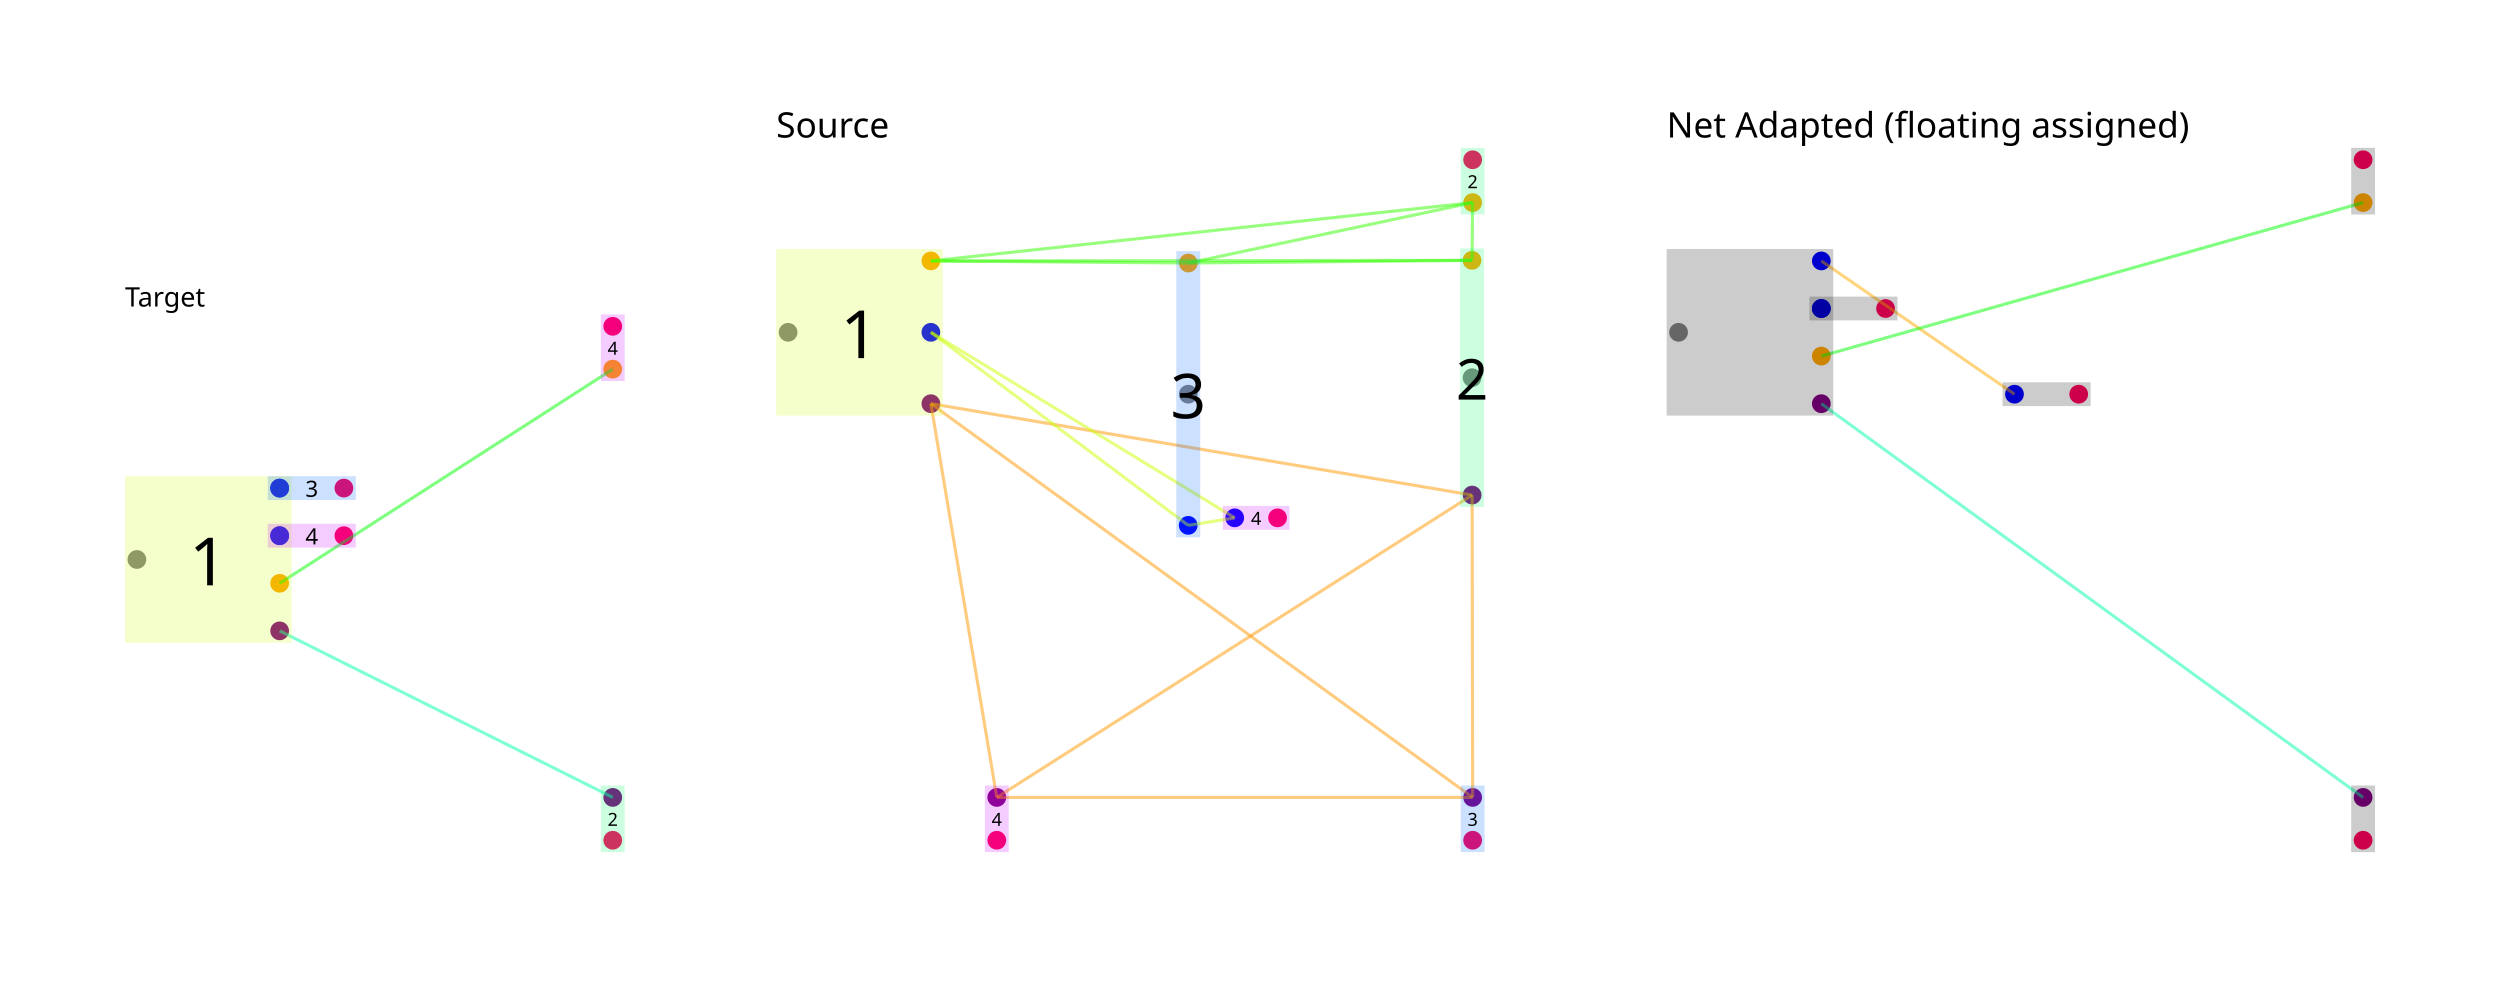
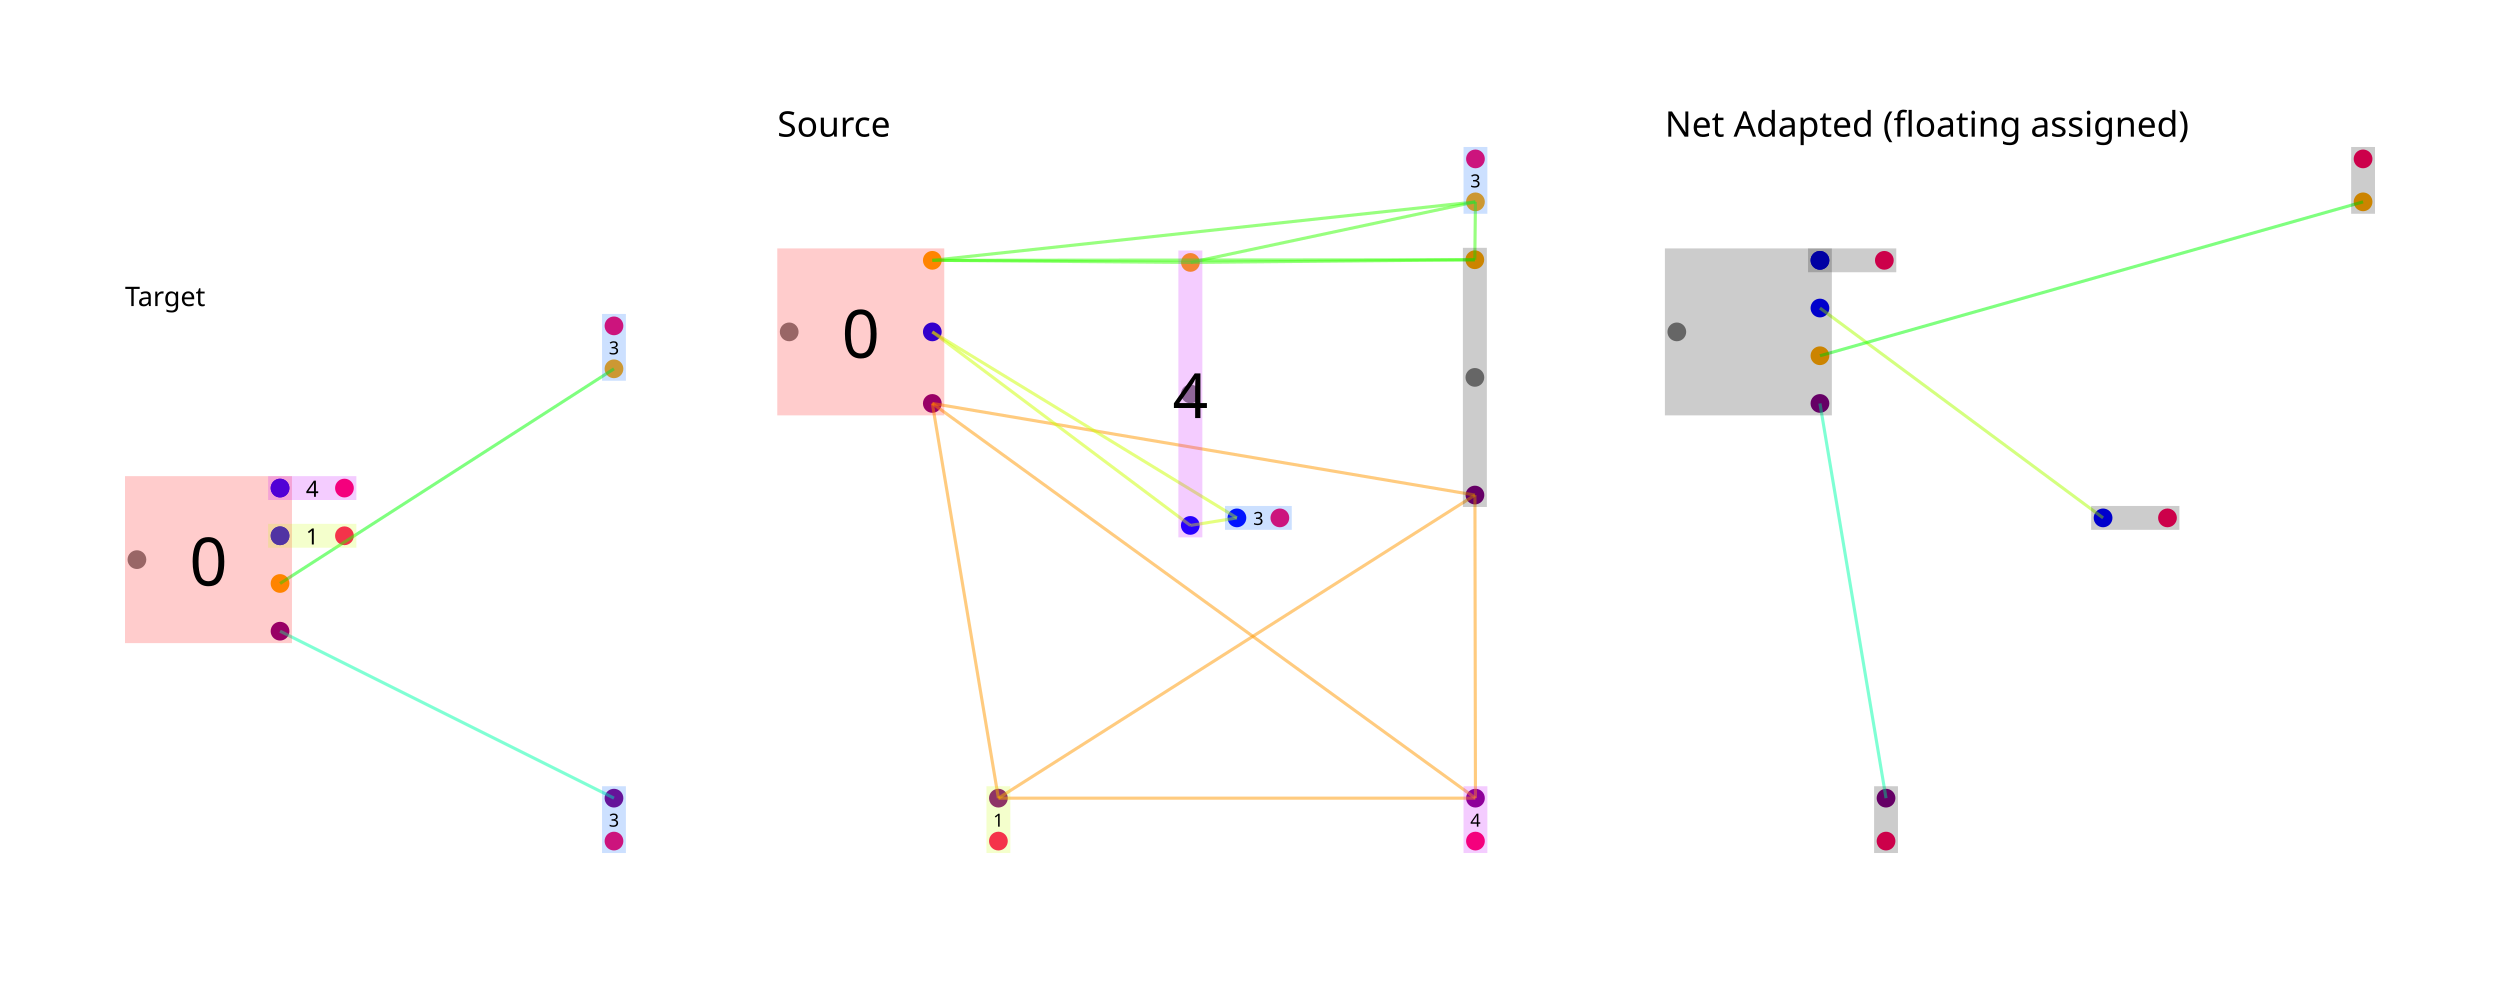
<svg xmlns="http://www.w3.org/2000/svg" width="800" height="320" viewBox="0 0 800 320">
  <rect width="100%" height="100%" fill="white" />
  <g>
-     <circle data-type="point" data-label="schematic_component_0_center component_center center_schematic_component_0" data-x="0" data-y="0" cx="43.807" cy="179.035" r="3" fill="gray" />
-   </g>
-   <g>
-     <circle data-type="point" data-label="schematic_port_0 normal unnamedsubcircuit7_connectivity_net0" data-x="0.6000000000000001" data-y="0.30000000000000004" cx="89.49" cy="156.193" r="3" fill="blue" />
-   </g>
-   <g>
-     <circle data-type="point" data-label="schematic_port_1 normal unnamedsubcircuit7_connectivity_net1" data-x="0.6000000000000001" data-y="0.09999999999999998" cx="89.49" cy="171.421" r="3" fill="blue" />
-   </g>
-   <g>
-     <circle data-type="point" data-label="schematic_port_2 vcc unnamedsubcircuit7_connectivity_net2" data-x="0.6000000000000001" data-y="-0.10000000000000003" cx="89.49" cy="186.648" r="3" fill="orange" />
-   </g>
-   <g>
-     <circle data-type="point" data-label="schematic_port_3 gnd unnamedsubcircuit7_connectivity_net3" data-x="0.6000000000000001" data-y="-0.30000000000000004" cx="89.49" cy="201.876" r="3" fill="purple" />
-   </g>
-   <g>
-     <circle data-type="point" data-label="schematic_net_label_0_pin gnd unnamedsubcircuit7_connectivity_net3" data-x="2" data-y="-1" cx="196.083" cy="255.173" r="3" fill="purple" />
-   </g>
-   <g>
-     <circle data-type="point" data-label="schematic_net_label_0_center netlabel_center schematic_net_label_0_center" data-x="2" data-y="-1.18" cx="196.083" cy="268.878" r="3" fill="hsl(338.4, 100%, 50%, 1)" />
-   </g>
-   <g>
-     <circle data-type="point" data-label="schematic_net_label_1_pin vcc unnamedsubcircuit7_connectivity_net2" data-x="2" data-y="0.8" cx="196.083" cy="118.124" r="3" fill="orange" />
-   </g>
-   <g>
-     <circle data-type="point" data-label="schematic_net_label_1_center netlabel_center schematic_net_label_1_center" data-x="2" data-y="0.98" cx="196.083" cy="104.419" r="3" fill="hsl(338.4, 100%, 50%, 1)" />
-   </g>
-   <g>
-     <circle data-type="point" data-label="schematic_net_label_2_pin normal unnamedsubcircuit7_connectivity_net0" data-x="0.6000000000000001" data-y="0.30000000000000004" cx="89.49" cy="156.193" r="3" fill="blue" />
-   </g>
-   <g>
-     <circle data-type="point" data-label="schematic_net_label_2_center netlabel_center schematic_net_label_2_center" data-x="0.8700000000000001" data-y="0.30000000000000004" cx="110.047" cy="156.193" r="3" fill="hsl(338.4, 100%, 50%, 1)" />
-   </g>
-   <g>
-     <circle data-type="point" data-label="schematic_net_label_3_pin normal unnamedsubcircuit7_connectivity_net1" data-x="0.6000000000000001" data-y="0.09999999999999998" cx="89.49" cy="171.421" r="3" fill="blue" />
-   </g>
-   <g>
-     <circle data-type="point" data-label="schematic_net_label_3_center netlabel_center schematic_net_label_3_center" data-x="0.8700000000000001" data-y="0.09999999999999998" cx="110.047" cy="171.421" r="3" fill="hsl(338.4, 100%, 50%, 1)" />
-   </g>
-   <g>
-     <circle data-type="point" data-label="schematic_component_0_center component_center center_schematic_component_0" data-x="2.736982540428231" data-y="0.9547950420240321" cx="252.196" cy="106.338" r="3" fill="gray" />
-   </g>
-   <g>
-     <circle data-type="point" data-label="schematic_port_0 gnd unnamedsubcircuit83_connectivity_net3" data-x="3.336982540428231" data-y="0.654795042024032" cx="297.879" cy="129.18" r="3" fill="purple" />
-   </g>
-   <g>
-     <circle data-type="point" data-label="schematic_port_1 normal unnamedsubcircuit83_connectivity_net1" data-x="3.336982540428231" data-y="0.9547950420240321" cx="297.879" cy="106.338" r="3" fill="blue" />
-   </g>
-   <g>
-     <circle data-type="point" data-label="schematic_port_2 vcc unnamedsubcircuit83_connectivity_net2" data-x="3.336982540428231" data-y="1.2547950420240321" cx="297.879" cy="83.497" r="3" fill="orange" />
-   </g>
-   <g>
-     <circle data-type="point" data-label="schematic_component_1_center component_center center_schematic_component_1" data-x="5.6116183458540805" data-y="0.7639923882821401" cx="471.065" cy="120.866" r="3" fill="gray" />
-   </g>
-   <g>
-     <circle data-type="point" data-label="schematic_port_3 vcc unnamedsubcircuit83_connectivity_net2" data-x="5.61134499585408" data-y="1.25725668828214" cx="471.044" cy="83.309" r="3" fill="orange" />
-   </g>
-   <g>
-     <circle data-type="point" data-label="schematic_port_4 gnd unnamedsubcircuit83_connectivity_net3" data-x="5.611891695854081" data-y="0.2707280882821401" cx="471.086" cy="158.422" r="3" fill="purple" />
-   </g>
-   <g>
-     <circle data-type="point" data-label="schematic_component_2_center component_center center_schematic_component_2" data-x="4.418793728406097" data-y="0.6946845352018942" cx="380.246" cy="126.143" r="3" fill="gray" />
-   </g>
-   <g>
-     <circle data-type="point" data-label="schematic_port_5 normal unnamedsubcircuit83_connectivity_net1" data-x="4.418520478406098" data-y="0.14339383520189397" cx="380.225" cy="168.117" r="3" fill="blue" />
-   </g>
-   <g>
-     <circle data-type="point" data-label="schematic_port_6 vcc unnamedsubcircuit83_connectivity_net2" data-x="4.4190669784060965" data-y="1.2459752352018945" cx="380.266" cy="84.168" r="3" fill="orange" />
-   </g>
-   <g>
-     <circle data-type="point" data-label="schematic_net_label_0_pin vcc unnamedsubcircuit83_connectivity_net2" data-x="5.614024435947429" data-y="1.5000000000000002" cx="471.248" cy="64.827" r="3" fill="orange" />
-   </g>
-   <g>
-     <circle data-type="point" data-label="schematic_net_label_0_center netlabel_center schematic_net_label_0_center" data-x="5.614024435947429" data-y="1.6800000000000002" cx="471.248" cy="51.122" r="3" fill="hsl(338.4, 100%, 50%, 1)" />
-   </g>
-   <g>
-     <circle data-type="point" data-label="schematic_net_label_1_pin normal unnamedsubcircuit83_connectivity_net1" data-x="4.614024435947429" data-y="0.17500000000000027" cx="395.11" cy="165.71" r="3" fill="blue" />
-   </g>
-   <g>
-     <circle data-type="point" data-label="schematic_net_label_1_center netlabel_center schematic_net_label_1_center" data-x="4.7940244359474296" data-y="0.17500000000000027" cx="408.815" cy="165.71" r="3" fill="hsl(338.4, 100%, 50%, 1)" />
-   </g>
-   <g>
-     <circle data-type="point" data-label="schematic_net_label_2_pin gnd unnamedsubcircuit83_connectivity_net3" data-x="5.614024435947429" data-y="-0.9999999999999998" cx="471.248" cy="255.173" r="3" fill="purple" />
-   </g>
-   <g>
-     <circle data-type="point" data-label="schematic_net_label_2_center netlabel_center schematic_net_label_2_center" data-x="5.614024435947429" data-y="-1.18" cx="471.248" cy="268.878" r="3" fill="hsl(338.4, 100%, 50%, 1)" />
-   </g>
-   <g>
-     <circle data-type="point" data-label="schematic_net_label_3_pin gnd unnamedsubcircuit83_connectivity_net3" data-x="3.614024435947429" data-y="-0.9999999999999998" cx="318.972" cy="255.173" r="3" fill="purple" />
-   </g>
-   <g>
-     <circle data-type="point" data-label="schematic_net_label_3_center netlabel_center schematic_net_label_3_center" data-x="3.614024435947429" data-y="-1.18" cx="318.972" cy="268.878" r="3" fill="hsl(338.4, 100%, 50%, 1)" />
-   </g>
-   <g>
-     <circle data-type="point" data-label="schematic_component_0_center component_center center_schematic_component_0" data-x="6.479455641222212" data-y="0.9547950420240321" cx="537.141" cy="106.338" r="3" fill="gray" />
-   </g>
-   <g>
-     <circle data-type="point" data-label="schematic_port_0 normal unnamedsubcircuit7_connectivity_net0" data-x="7.079455641222212" data-y="1.2547950420240321" cx="582.823" cy="83.497" r="3" fill="blue" />
-   </g>
-   <g>
-     <circle data-type="point" data-label="schematic_port_1 normal unnamedsubcircuit7_connectivity_net1" data-x="7.079455641222212" data-y="1.0547950420240322" cx="582.823" cy="98.724" r="3" fill="blue" />
-   </g>
-   <g>
-     <circle data-type="point" data-label="schematic_port_2 vcc unnamedsubcircuit7_connectivity_net2" data-x="7.079455641222212" data-y="0.8547950420240321" cx="582.823" cy="113.952" r="3" fill="orange" />
-   </g>
-   <g>
-     <circle data-type="point" data-label="schematic_port_3 gnd unnamedsubcircuit7_connectivity_net3" data-x="7.079455641222212" data-y="0.654795042024032" cx="582.823" cy="129.18" r="3" fill="purple" />
-   </g>
-   <g>
-     <circle data-type="point" data-label="schematic_net_label_2_pin normal unnamedsubcircuit7_connectivity_net0" data-x="7.891266829200077" data-y="0.6946845352018942" cx="644.633" cy="126.143" r="3" fill="blue" />
-   </g>
-   <g>
-     <circle data-type="point" data-label="schematic_net_label_2_center netlabel_center schematic_net_label_2_center" data-x="8.161266829200077" data-y="0.6946845352018942" cx="665.19" cy="126.143" r="3" fill="hsl(338.4, 100%, 50%, 1)" />
-   </g>
-   <g>
-     <circle data-type="point" data-label="schematic_net_label_1_pin vcc unnamedsubcircuit7_connectivity_net2" data-x="9.35649753674141" data-y="1.5000000000000002" cx="756.193" cy="64.827" r="3" fill="orange" />
-   </g>
-   <g>
-     <circle data-type="point" data-label="schematic_net_label_1_center netlabel_center schematic_net_label_1_center" data-x="9.35649753674141" data-y="1.6800000000000002" cx="756.193" cy="51.122" r="3" fill="hsl(338.4, 100%, 50%, 1)" />
-   </g>
-   <g>
-     <circle data-type="point" data-label="schematic_net_label_0_pin gnd unnamedsubcircuit7_connectivity_net3" data-x="9.35649753674141" data-y="-0.9999999999999998" cx="756.193" cy="255.173" r="3" fill="purple" />
-   </g>
-   <g>
-     <circle data-type="point" data-label="schematic_net_label_0_center netlabel_center schematic_net_label_0_center" data-x="9.35649753674141" data-y="-1.18" cx="756.193" cy="268.878" r="3" fill="hsl(338.4, 100%, 50%, 1)" />
-   </g>
-   <g>
-     <circle data-type="point" data-label="schematic_net_label_3_pin normal unnamedsubcircuit7_connectivity_net1" data-x="7.079455641222212" data-y="1.0547950420240322" cx="582.823" cy="98.724" r="3" fill="blue" />
-   </g>
-   <g>
-     <circle data-type="point" data-label="schematic_net_label_3_center netlabel_center schematic_net_label_3_center" data-x="7.349455641222212" data-y="1.0547950420240322" cx="603.381" cy="98.724" r="3" fill="hsl(338.4, 100%, 50%, 1)" />
-   </g>
-   <g>
-     <polyline data-points="0.6000000000000001,0.30000000000000004 0.6000000000000001,0.30000000000000004" data-type="line" data-label="" points="89.49,156.193 89.49,156.193" fill="none" stroke="hsl(40, 100%, 50%, 0.5)" stroke-width="1" />
-   </g>
-   <g>
-     <polyline data-points="0.6000000000000001,0.09999999999999998 0.6000000000000001,0.09999999999999998" data-type="line" data-label="" points="89.49,171.421 89.49,171.421" fill="none" stroke="hsl(80, 100%, 50%, 0.5)" stroke-width="1" />
-   </g>
-   <g>
-     <polyline data-points="0.6000000000000001,-0.10000000000000003 2,0.8" data-type="line" data-label="" points="89.49,186.648 196.083,118.124" fill="none" stroke="hsl(120, 100%, 50%, 0.5)" stroke-width="1" />
-   </g>
-   <g>
-     <polyline data-points="0.6000000000000001,-0.30000000000000004 2,-1" data-type="line" data-label="" points="89.49,201.876 196.083,255.173" fill="none" stroke="hsl(160, 100%, 50%, 0.5)" stroke-width="1" />
-   </g>
-   <g>
-     <polyline data-points="3.336982540428231,0.654795042024032 5.611891695854081,0.2707280882821401" data-type="line" data-label="" points="297.879,129.18 471.086,158.422" fill="none" stroke="hsl(36, 100%, 50%, 0.5)" stroke-width="1" />
-   </g>
-   <g>
-     <polyline data-points="3.336982540428231,0.654795042024032 5.614024435947429,-0.9999999999999998" data-type="line" data-label="" points="297.879,129.18 471.248,255.173" fill="none" stroke="hsl(36, 100%, 50%, 0.5)" stroke-width="1" />
-   </g>
-   <g>
-     <polyline data-points="3.336982540428231,0.654795042024032 3.614024435947429,-0.9999999999999998" data-type="line" data-label="" points="297.879,129.18 318.972,255.173" fill="none" stroke="hsl(36, 100%, 50%, 0.5)" stroke-width="1" />
-   </g>
-   <g>
-     <polyline data-points="5.611891695854081,0.2707280882821401 5.614024435947429,-0.9999999999999998" data-type="line" data-label="" points="471.086,158.422 471.248,255.173" fill="none" stroke="hsl(36, 100%, 50%, 0.5)" stroke-width="1" />
-   </g>
-   <g>
-     <polyline data-points="5.611891695854081,0.2707280882821401 3.614024435947429,-0.9999999999999998" data-type="line" data-label="" points="471.086,158.422 318.972,255.173" fill="none" stroke="hsl(36, 100%, 50%, 0.5)" stroke-width="1" />
-   </g>
-   <g>
-     <polyline data-points="5.614024435947429,-0.9999999999999998 3.614024435947429,-0.9999999999999998" data-type="line" data-label="" points="471.248,255.173 318.972,255.173" fill="none" stroke="hsl(36, 100%, 50%, 0.5)" stroke-width="1" />
-   </g>
-   <g>
-     <polyline data-points="3.336982540428231,0.9547950420240321 4.418520478406098,0.14339383520189397" data-type="line" data-label="" points="297.879,106.338 380.225,168.117" fill="none" stroke="hsl(72, 100%, 50%, 0.5)" stroke-width="1" />
-   </g>
-   <g>
-     <polyline data-points="3.336982540428231,0.9547950420240321 4.614024435947429,0.17500000000000027" data-type="line" data-label="" points="297.879,106.338 395.11,165.71" fill="none" stroke="hsl(72, 100%, 50%, 0.5)" stroke-width="1" />
-   </g>
-   <g>
-     <polyline data-points="4.418520478406098,0.14339383520189397 4.614024435947429,0.17500000000000027" data-type="line" data-label="" points="380.225,168.117 395.11,165.71" fill="none" stroke="hsl(72, 100%, 50%, 0.5)" stroke-width="1" />
-   </g>
-   <g>
-     <polyline data-points="3.336982540428231,1.2547950420240321 5.61134499585408,1.25725668828214" data-type="line" data-label="" points="297.879,83.497 471.044,83.309" fill="none" stroke="hsl(108, 100%, 50%, 0.5)" stroke-width="1" />
-   </g>
-   <g>
-     <polyline data-points="3.336982540428231,1.2547950420240321 4.4190669784060965,1.2459752352018945" data-type="line" data-label="" points="297.879,83.497 380.266,84.168" fill="none" stroke="hsl(108, 100%, 50%, 0.5)" stroke-width="1" />
-   </g>
-   <g>
-     <polyline data-points="3.336982540428231,1.2547950420240321 5.614024435947429,1.5000000000000002" data-type="line" data-label="" points="297.879,83.497 471.248,64.827" fill="none" stroke="hsl(108, 100%, 50%, 0.5)" stroke-width="1" />
-   </g>
-   <g>
-     <polyline data-points="5.61134499585408,1.25725668828214 4.4190669784060965,1.2459752352018945" data-type="line" data-label="" points="471.044,83.309 380.266,84.168" fill="none" stroke="hsl(108, 100%, 50%, 0.5)" stroke-width="1" />
-   </g>
-   <g>
-     <polyline data-points="5.61134499585408,1.25725668828214 5.614024435947429,1.5000000000000002" data-type="line" data-label="" points="471.044,83.309 471.248,64.827" fill="none" stroke="hsl(108, 100%, 50%, 0.5)" stroke-width="1" />
-   </g>
-   <g>
-     <polyline data-points="4.4190669784060965,1.2459752352018945 5.614024435947429,1.5000000000000002" data-type="line" data-label="" points="380.266,84.168 471.248,64.827" fill="none" stroke="hsl(108, 100%, 50%, 0.5)" stroke-width="1" />
-   </g>
-   <g>
-     <polyline data-points="7.079455641222212,1.2547950420240321 7.891266829200077,0.6946845352018942" data-type="line" data-label="" points="582.823,83.497 644.633,126.143" fill="none" stroke="hsl(40, 100%, 50%, 0.5)" stroke-width="1" />
-   </g>
-   <g>
-     <polyline data-points="7.079455641222212,1.0547950420240322 7.079455641222212,1.0547950420240322" data-type="line" data-label="" points="582.823,98.724 582.823,98.724" fill="none" stroke="hsl(80, 100%, 50%, 0.5)" stroke-width="1" />
-   </g>
-   <g>
-     <polyline data-points="7.079455641222212,0.8547950420240321 9.35649753674141,1.5000000000000002" data-type="line" data-label="" points="582.823,113.952 756.193,64.827" fill="none" stroke="hsl(120, 100%, 50%, 0.5)" stroke-width="1" />
-   </g>
-   <g>
-     <polyline data-points="7.079455641222212,0.654795042024032 9.35649753674141,-0.9999999999999998" data-type="line" data-label="" points="582.823,129.18 756.193,255.173" fill="none" stroke="hsl(160, 100%, 50%, 0.5)" stroke-width="1" />
-   </g>
-   <g>
-     <rect data-type="rect" data-label="schematic_component_0" data-x="0.30000000000000004" data-y="0" x="40" y="152.386" width="53.297" height="53.297" fill="hsl(72, 100%, 50%, 0.2)" stroke="black" stroke-width="0.013" />
-   </g>
-   <g>
-     <rect data-type="rect" data-label="schematic_net_label_0" data-x="2" data-y="-1.0899999999999999" x="192.276" y="251.366" width="7.614" height="21.319" fill="hsl(144, 100%, 50%, 0.2)" stroke="black" stroke-width="0.013" />
-   </g>
-   <g>
-     <rect data-type="rect" data-label="schematic_net_label_1" data-x="2" data-y="0.89" x="192.276" y="100.612" width="7.614" height="21.319" fill="hsl(288, 100%, 50%, 0.2)" stroke="black" stroke-width="0.013" />
-   </g>
-   <g>
-     <rect data-type="rect" data-label="schematic_net_label_2" data-x="0.7350000000000001" data-y="0.30000000000000004" x="85.683" y="152.386" width="28.171" height="7.614" fill="hsl(216, 100%, 50%, 0.2)" stroke="black" stroke-width="0.013" />
-   </g>
-   <g>
-     <rect data-type="rect" data-label="schematic_net_label_3" data-x="0.7350000000000001" data-y="0.09999999999999998" x="85.683" y="167.614" width="28.171" height="7.614" fill="hsl(288, 100%, 50%, 0.2)" stroke="black" stroke-width="0.013" />
-   </g>
-   <g>
-     <rect data-type="rect" data-label="schematic_component_0" data-x="3.036982540428231" data-y="0.9547950420240321" x="248.389" y="79.69" width="53.297" height="53.297" fill="hsl(72, 100%, 50%, 0.2)" stroke="black" stroke-width="0.013" />
-   </g>
-   <g>
-     <rect data-type="rect" data-label="schematic_component_1" data-x="5.6116183458540805" data-y="0.7639923882821401" x="467.237" y="79.502" width="7.655" height="82.726" fill="hsl(144, 100%, 50%, 0.2)" stroke="black" stroke-width="0.013" />
-   </g>
-   <g>
-     <rect data-type="rect" data-label="schematic_component_2" data-x="4.418793728406097" data-y="0.6946845352018942" x="376.418" y="80.361" width="7.655" height="91.562" fill="hsl(216, 100%, 50%, 0.2)" stroke="black" stroke-width="0.013" />
-   </g>
-   <g>
-     <rect data-type="rect" data-label="schematic_net_label_0" data-x="5.614024435947429" data-y="1.5900000000000003" x="467.441" y="47.316" width="7.614" height="21.319" fill="hsl(144, 100%, 50%, 0.2)" stroke="black" stroke-width="0.013" />
-   </g>
-   <g>
-     <rect data-type="rect" data-label="schematic_net_label_1" data-x="4.704024435947429" data-y="0.17500000000000027" x="391.303" y="161.903" width="21.319" height="7.614" fill="hsl(288, 100%, 50%, 0.2)" stroke="black" stroke-width="0.013" />
-   </g>
-   <g>
-     <rect data-type="rect" data-label="schematic_net_label_2" data-x="5.614024435947429" data-y="-1.0899999999999996" x="467.441" y="251.366" width="7.614" height="21.319" fill="hsl(216, 100%, 50%, 0.2)" stroke="black" stroke-width="0.013" />
-   </g>
-   <g>
-     <rect data-type="rect" data-label="schematic_net_label_3" data-x="3.614024435947429" data-y="-1.0899999999999996" x="315.165" y="251.366" width="7.614" height="21.319" fill="hsl(288, 100%, 50%, 0.2)" stroke="black" stroke-width="0.013" />
-   </g>
-   <g>
-     <rect data-type="rect" data-label="schematic_component_0" data-x="6.779455641222212" data-y="0.9547950420240321" x="533.334" y="79.69" width="53.297" height="53.297" fill="rgba(0, 0, 0, 0.2)" stroke="black" stroke-width="0.013" />
-   </g>
-   <g>
-     <rect data-type="rect" data-label="schematic_net_label_2" data-x="8.026266829200077" data-y="0.6946845352018942" x="640.826" y="122.336" width="28.171" height="7.614" fill="rgba(0, 0, 0, 0.2)" stroke="black" stroke-width="0.013" />
-   </g>
-   <g>
-     <rect data-type="rect" data-label="schematic_net_label_1" data-x="9.35649753674141" data-y="1.5900000000000003" x="752.386" y="47.316" width="7.614" height="21.319" fill="rgba(0, 0, 0, 0.2)" stroke="black" stroke-width="0.013" />
-   </g>
-   <g>
-     <rect data-type="rect" data-label="schematic_net_label_0" data-x="9.35649753674141" data-y="-1.0899999999999996" x="752.386" y="251.366" width="7.614" height="21.319" fill="rgba(0, 0, 0, 0.2)" stroke="black" stroke-width="0.013" />
-   </g>
-   <g>
-     <rect data-type="rect" data-label="schematic_net_label_3" data-x="7.214455641222211" data-y="1.0547950420240322" x="579.016" y="94.918" width="28.171" height="7.614" fill="rgba(0, 0, 0, 0.2)" stroke="black" stroke-width="0.013" />
-   </g>
-   <text data-type="text" data-label="Target" data-x="-0.04999999999999999" data-y="1.03" x="40" y="100.612" fill="black" font-size="8.604" font-family="sans-serif" text-anchor="start" dominant-baseline="text-after-edge">Target</text>
-   <text data-type="text" data-label="1" data-x="0.30000000000000004" data-y="0" x="66.648" y="179.035" fill="black" font-size="21.319" font-family="sans-serif" text-anchor="middle" dominant-baseline="central">1</text>
-   <text data-type="text" data-label="2" data-x="2" data-y="-1.0899999999999999" x="196.083" y="262.025" fill="black" font-size="5.786" font-family="sans-serif" text-anchor="middle" dominant-baseline="central">2</text>
-   <text data-type="text" data-label="4" data-x="2" data-y="0.89" x="196.083" y="111.272" fill="black" font-size="5.786" font-family="sans-serif" text-anchor="middle" dominant-baseline="central">4</text>
-   <text data-type="text" data-label="3" data-x="0.7350000000000001" data-y="0.30000000000000004" x="99.768" y="156.193" fill="black" font-size="7.157" font-family="sans-serif" text-anchor="middle" dominant-baseline="central">3</text>
-   <text data-type="text" data-label="4" data-x="0.7350000000000001" data-y="0.09999999999999998" x="99.768" y="171.421" fill="black" font-size="7.157" font-family="sans-serif" text-anchor="middle" dominant-baseline="central">4</text>
-   <text data-type="text" data-label="Source" data-x="2.686982540428231" data-y="1.7300000000000002" x="248.389" y="47.316" fill="black" font-size="11.268" font-family="sans-serif" text-anchor="start" dominant-baseline="text-after-edge">Source</text>
-   <text data-type="text" data-label="1" data-x="3.036982540428231" data-y="0.9547950420240321" x="275.037" y="106.338" fill="black" font-size="21.319" font-family="sans-serif" text-anchor="middle" dominant-baseline="central">1</text>
-   <text data-type="text" data-label="2" data-x="5.6116183458540805" data-y="0.7639923882821401" x="471.065" y="120.866" fill="black" font-size="18.076" font-family="sans-serif" text-anchor="middle" dominant-baseline="central">2</text>
-   <text data-type="text" data-label="3" data-x="4.418793728406097" data-y="0.6946845352018942" x="380.246" y="126.143" fill="black" font-size="19.844" font-family="sans-serif" text-anchor="middle" dominant-baseline="central">3</text>
-   <text data-type="text" data-label="2" data-x="5.614024435947429" data-y="1.5900000000000003" x="471.248" y="57.975" fill="black" font-size="5.786" font-family="sans-serif" text-anchor="middle" dominant-baseline="central">2</text>
-   <text data-type="text" data-label="4" data-x="4.704024435947429" data-y="0.17500000000000027" x="401.963" y="165.71" fill="black" font-size="5.786" font-family="sans-serif" text-anchor="middle" dominant-baseline="central">4</text>
-   <text data-type="text" data-label="3" data-x="5.614024435947429" data-y="-1.0899999999999996" x="471.248" y="262.025" fill="black" font-size="5.786" font-family="sans-serif" text-anchor="middle" dominant-baseline="central">3</text>
-   <text data-type="text" data-label="4" data-x="3.614024435947429" data-y="-1.0899999999999996" x="318.972" y="262.025" fill="black" font-size="5.786" font-family="sans-serif" text-anchor="middle" dominant-baseline="central">4</text>
-   <text data-type="text" data-label="Net Adapted (floating assigned)" data-x="6.429455641222211" data-y="1.7300000000000002" x="533.334" y="47.316" fill="black" font-size="11.268" font-family="sans-serif" text-anchor="start" dominant-baseline="text-after-edge">Net Adapted (floating assigned)</text>
+     <circle data-type="point" data-label="schematic_component_0_center component_center center_schematic_component_0" data-x="0" data-y="0" cx="43.816" cy="179.082" r="3" fill="gray" />
+   </g>
+   <g>
+     <circle data-type="point" data-label="schematic_port_0 normal unnamedsubcircuit7_connectivity_net0" data-x="0.6000000000000001" data-y="0.30000000000000004" cx="89.613" cy="156.184" r="3" fill="blue" />
+   </g>
+   <g>
+     <circle data-type="point" data-label="schematic_port_1 normal unnamedsubcircuit7_connectivity_net1" data-x="0.6000000000000001" data-y="0.09999999999999998" cx="89.613" cy="171.449" r="3" fill="blue" />
+   </g>
+   <g>
+     <circle data-type="point" data-label="schematic_port_2 vcc unnamedsubcircuit7_connectivity_net2" data-x="0.6000000000000001" data-y="-0.10000000000000003" cx="89.613" cy="186.715" r="3" fill="orange" />
+   </g>
+   <g>
+     <circle data-type="point" data-label="schematic_port_3 gnd unnamedsubcircuit7_connectivity_net3" data-x="0.6000000000000001" data-y="-0.30000000000000004" cx="89.613" cy="201.98" r="3" fill="purple" />
+   </g>
+   <g>
+     <circle data-type="point" data-label="schematic_net_label_0_pin gnd unnamedsubcircuit7_connectivity_net3" data-x="2" data-y="-1" cx="196.472" cy="255.41" r="3" fill="purple" />
+   </g>
+   <g>
+     <circle data-type="point" data-label="schematic_net_label_0_center netlabel_center schematic_net_label_0_center" data-x="2" data-y="-1.18" cx="196.472" cy="269.149" r="3" fill="hsl(338.4, 100%, 50%, 1)" />
+   </g>
+   <g>
+     <circle data-type="point" data-label="schematic_net_label_1_pin vcc unnamedsubcircuit7_connectivity_net2" data-x="2" data-y="0.8" cx="196.472" cy="118.02" r="3" fill="orange" />
+   </g>
+   <g>
+     <circle data-type="point" data-label="schematic_net_label_1_center netlabel_center schematic_net_label_1_center" data-x="2" data-y="0.98" cx="196.472" cy="104.281" r="3" fill="hsl(338.4, 100%, 50%, 1)" />
+   </g>
+   <g>
+     <circle data-type="point" data-label="schematic_net_label_2_pin normal unnamedsubcircuit7_connectivity_net0" data-x="0.6000000000000001" data-y="0.30000000000000004" cx="89.613" cy="156.184" r="3" fill="blue" />
+   </g>
+   <g>
+     <circle data-type="point" data-label="schematic_net_label_2_center netlabel_center schematic_net_label_2_center" data-x="0.8700000000000001" data-y="0.30000000000000004" cx="110.222" cy="156.184" r="3" fill="hsl(338.4, 100%, 50%, 1)" />
+   </g>
+   <g>
+     <circle data-type="point" data-label="schematic_net_label_3_pin normal unnamedsubcircuit7_connectivity_net1" data-x="0.6000000000000001" data-y="0.09999999999999998" cx="89.613" cy="171.449" r="3" fill="blue" />
+   </g>
+   <g>
+     <circle data-type="point" data-label="schematic_net_label_3_center netlabel_center schematic_net_label_3_center" data-x="0.8700000000000001" data-y="0.09999999999999998" cx="110.222" cy="171.449" r="3" fill="hsl(338.4, 100%, 50%, 1)" />
+   </g>
+   <g>
+     <circle data-type="point" data-label="schematic_component_0_center component_center center_schematic_component_0" data-x="2.7346302369398994" data-y="0.9547950420240321" cx="252.545" cy="106.204" r="3" fill="gray" />
+   </g>
+   <g>
+     <circle data-type="point" data-label="schematic_port_0 gnd unnamedsubcircuit83_connectivity_net3" data-x="3.3346302369398995" data-y="0.654795042024032" cx="298.342" cy="129.103" r="3" fill="purple" />
+   </g>
+   <g>
+     <circle data-type="point" data-label="schematic_port_1 normal unnamedsubcircuit83_connectivity_net1" data-x="3.3346302369398995" data-y="0.9547950420240321" cx="298.342" cy="106.204" r="3" fill="blue" />
+   </g>
+   <g>
+     <circle data-type="point" data-label="schematic_port_2 vcc unnamedsubcircuit83_connectivity_net2" data-x="3.3346302369398995" data-y="1.2547950420240321" cx="298.342" cy="83.306" r="3" fill="orange" />
+   </g>
+   <g>
+     <circle data-type="point" data-label="schematic_component_1_center component_center center_schematic_component_1" data-x="5.609266042365749" data-y="0.7639923882821401" cx="471.96" cy="120.768" r="3" fill="gray" />
+   </g>
+   <g>
+     <circle data-type="point" data-label="schematic_port_3 vcc unnamedsubcircuit83_connectivity_net2" data-x="5.6089926923657485" data-y="1.25725668828214" cx="471.94" cy="83.118" r="3" fill="orange" />
+   </g>
+   <g>
+     <circle data-type="point" data-label="schematic_port_4 gnd unnamedsubcircuit83_connectivity_net3" data-x="5.6095393923657495" data-y="0.2707280882821401" cx="471.981" cy="158.418" r="3" fill="purple" />
+   </g>
+   <g>
+     <circle data-type="point" data-label="schematic_component_2_center component_center center_schematic_component_2" data-x="4.416441424917766" data-y="0.6946845352018942" cx="380.915" cy="126.058" r="3" fill="gray" />
+   </g>
+   <g>
+     <circle data-type="point" data-label="schematic_port_5 normal unnamedsubcircuit83_connectivity_net1" data-x="4.416168174917766" data-y="0.14339383520189397" cx="380.894" cy="168.137" r="3" fill="blue" />
+   </g>
+   <g>
+     <circle data-type="point" data-label="schematic_port_6 vcc unnamedsubcircuit83_connectivity_net2" data-x="4.416714674917765" data-y="1.2459752352018945" cx="380.935" cy="83.979" r="3" fill="orange" />
+   </g>
+   <g>
+     <circle data-type="point" data-label="schematic_net_label_0_pin vcc unnamedsubcircuit83_connectivity_net2" data-x="5.6116721324590975" data-y="1.5000000000000002" cx="472.144" cy="64.59" r="3" fill="orange" />
+   </g>
+   <g>
+     <circle data-type="point" data-label="schematic_net_label_0_center netlabel_center schematic_net_label_0_center" data-x="5.6116721324590975" data-y="1.6800000000000002" cx="472.144" cy="50.851" r="3" fill="hsl(338.4, 100%, 50%, 1)" />
+   </g>
+   <g>
+     <circle data-type="point" data-label="schematic_net_label_1_pin normal unnamedsubcircuit83_connectivity_net1" data-x="4.6116721324590975" data-y="0.17500000000000027" cx="395.816" cy="165.725" r="3" fill="blue" />
+   </g>
+   <g>
+     <circle data-type="point" data-label="schematic_net_label_1_center netlabel_center schematic_net_label_1_center" data-x="4.791672132459098" data-y="0.17500000000000027" cx="409.555" cy="165.725" r="3" fill="hsl(338.4, 100%, 50%, 1)" />
+   </g>
+   <g>
+     <circle data-type="point" data-label="schematic_net_label_2_pin gnd unnamedsubcircuit83_connectivity_net3" data-x="5.6116721324590975" data-y="-0.9999999999999998" cx="472.144" cy="255.41" r="3" fill="purple" />
+   </g>
+   <g>
+     <circle data-type="point" data-label="schematic_net_label_2_center netlabel_center schematic_net_label_2_center" data-x="5.6116721324590975" data-y="-1.18" cx="472.144" cy="269.149" r="3" fill="hsl(338.4, 100%, 50%, 1)" />
+   </g>
+   <g>
+     <circle data-type="point" data-label="schematic_net_label_3_pin gnd unnamedsubcircuit83_connectivity_net3" data-x="3.6116721324590975" data-y="-0.9999999999999998" cx="319.488" cy="255.41" r="3" fill="purple" />
+   </g>
+   <g>
+     <circle data-type="point" data-label="schematic_net_label_3_center netlabel_center schematic_net_label_3_center" data-x="3.6116721324590975" data-y="-1.18" cx="319.488" cy="269.149" r="3" fill="hsl(338.4, 100%, 50%, 1)" />
+   </g>
+   <g>
+     <circle data-type="point" data-label="schematic_component_0_center component_center center_schematic_component_0" data-x="6.455932606338897" data-y="0.9547950420240321" cx="536.585" cy="106.204" r="3" fill="gray" />
+   </g>
+   <g>
+     <circle data-type="point" data-label="schematic_port_0 normal unnamedsubcircuit7_connectivity_net0" data-x="7.055932606338897" data-y="1.2547950420240321" cx="582.382" cy="83.306" r="3" fill="blue" />
+   </g>
+   <g>
+     <circle data-type="point" data-label="schematic_port_1 normal unnamedsubcircuit7_connectivity_net1" data-x="7.055932606338897" data-y="1.0547950420240322" cx="582.382" cy="98.572" r="3" fill="blue" />
+   </g>
+   <g>
+     <circle data-type="point" data-label="schematic_port_2 vcc unnamedsubcircuit7_connectivity_net2" data-x="7.055932606338897" data-y="0.8547950420240321" cx="582.382" cy="113.837" r="3" fill="orange" />
+   </g>
+   <g>
+     <circle data-type="point" data-label="schematic_port_3 gnd unnamedsubcircuit7_connectivity_net3" data-x="7.055932606338897" data-y="0.654795042024032" cx="582.382" cy="129.103" r="3" fill="purple" />
+   </g>
+   <g>
+     <circle data-type="point" data-label="schematic_net_label_1_pin vcc unnamedsubcircuit7_connectivity_net2" data-x="9.332974501858095" data-y="1.5000000000000002" cx="756.184" cy="64.59" r="3" fill="orange" />
+   </g>
+   <g>
+     <circle data-type="point" data-label="schematic_net_label_1_center netlabel_center schematic_net_label_1_center" data-x="9.332974501858095" data-y="1.6800000000000002" cx="756.184" cy="50.851" r="3" fill="hsl(338.4, 100%, 50%, 1)" />
+   </g>
+   <g>
+     <circle data-type="point" data-label="schematic_net_label_3_pin normal unnamedsubcircuit7_connectivity_net1" data-x="8.242974501858095" data-y="0.17500000000000027" cx="672.986" cy="165.725" r="3" fill="blue" />
+   </g>
+   <g>
+     <circle data-type="point" data-label="schematic_net_label_3_center netlabel_center schematic_net_label_3_center" data-x="8.512974501858094" data-y="0.17500000000000027" cx="693.595" cy="165.725" r="3" fill="hsl(338.4, 100%, 50%, 1)" />
+   </g>
+   <g>
+     <circle data-type="point" data-label="schematic_net_label_0_pin gnd unnamedsubcircuit7_connectivity_net3" data-x="7.332974501858095" data-y="-0.9999999999999998" cx="603.528" cy="255.41" r="3" fill="purple" />
+   </g>
+   <g>
+     <circle data-type="point" data-label="schematic_net_label_0_center netlabel_center schematic_net_label_0_center" data-x="7.332974501858095" data-y="-1.18" cx="603.528" cy="269.149" r="3" fill="hsl(338.4, 100%, 50%, 1)" />
+   </g>
+   <g>
+     <circle data-type="point" data-label="schematic_net_label_2_pin normal unnamedsubcircuit7_connectivity_net0" data-x="7.055932606338897" data-y="1.2547950420240321" cx="582.382" cy="83.306" r="3" fill="blue" />
+   </g>
+   <g>
+     <circle data-type="point" data-label="schematic_net_label_2_center netlabel_center schematic_net_label_2_center" data-x="7.325932606338897" data-y="1.2547950420240321" cx="602.99" cy="83.306" r="3" fill="hsl(338.4, 100%, 50%, 1)" />
+   </g>
+   <g>
+     <polyline data-points="0.6000000000000001,0.30000000000000004 0.6000000000000001,0.30000000000000004" data-type="line" data-label="" points="89.613,156.184 89.613,156.184" fill="none" stroke="hsl(40, 100%, 50%, 0.5)" stroke-width="1" />
+   </g>
+   <g>
+     <polyline data-points="0.6000000000000001,0.09999999999999998 0.6000000000000001,0.09999999999999998" data-type="line" data-label="" points="89.613,171.449 89.613,171.449" fill="none" stroke="hsl(80, 100%, 50%, 0.5)" stroke-width="1" />
+   </g>
+   <g>
+     <polyline data-points="0.6000000000000001,-0.10000000000000003 2,0.8" data-type="line" data-label="" points="89.613,186.715 196.472,118.02" fill="none" stroke="hsl(120, 100%, 50%, 0.5)" stroke-width="1" />
+   </g>
+   <g>
+     <polyline data-points="0.6000000000000001,-0.30000000000000004 2,-1" data-type="line" data-label="" points="89.613,201.98 196.472,255.41" fill="none" stroke="hsl(160, 100%, 50%, 0.5)" stroke-width="1" />
+   </g>
+   <g>
+     <polyline data-points="3.3346302369398995,0.654795042024032 5.6095393923657495,0.2707280882821401" data-type="line" data-label="" points="298.342,129.103 471.981,158.418" fill="none" stroke="hsl(36, 100%, 50%, 0.5)" stroke-width="1" />
+   </g>
+   <g>
+     <polyline data-points="3.3346302369398995,0.654795042024032 5.6116721324590975,-0.9999999999999998" data-type="line" data-label="" points="298.342,129.103 472.144,255.41" fill="none" stroke="hsl(36, 100%, 50%, 0.5)" stroke-width="1" />
+   </g>
+   <g>
+     <polyline data-points="3.3346302369398995,0.654795042024032 3.6116721324590975,-0.9999999999999998" data-type="line" data-label="" points="298.342,129.103 319.488,255.41" fill="none" stroke="hsl(36, 100%, 50%, 0.5)" stroke-width="1" />
+   </g>
+   <g>
+     <polyline data-points="5.6095393923657495,0.2707280882821401 5.6116721324590975,-0.9999999999999998" data-type="line" data-label="" points="471.981,158.418 472.144,255.41" fill="none" stroke="hsl(36, 100%, 50%, 0.5)" stroke-width="1" />
+   </g>
+   <g>
+     <polyline data-points="5.6095393923657495,0.2707280882821401 3.6116721324590975,-0.9999999999999998" data-type="line" data-label="" points="471.981,158.418 319.488,255.41" fill="none" stroke="hsl(36, 100%, 50%, 0.5)" stroke-width="1" />
+   </g>
+   <g>
+     <polyline data-points="5.6116721324590975,-0.9999999999999998 3.6116721324590975,-0.9999999999999998" data-type="line" data-label="" points="472.144,255.41 319.488,255.41" fill="none" stroke="hsl(36, 100%, 50%, 0.5)" stroke-width="1" />
+   </g>
+   <g>
+     <polyline data-points="3.3346302369398995,0.9547950420240321 4.416168174917766,0.14339383520189397" data-type="line" data-label="" points="298.342,106.204 380.894,168.137" fill="none" stroke="hsl(72, 100%, 50%, 0.5)" stroke-width="1" />
+   </g>
+   <g>
+     <polyline data-points="3.3346302369398995,0.9547950420240321 4.6116721324590975,0.17500000000000027" data-type="line" data-label="" points="298.342,106.204 395.816,165.725" fill="none" stroke="hsl(72, 100%, 50%, 0.5)" stroke-width="1" />
+   </g>
+   <g>
+     <polyline data-points="4.416168174917766,0.14339383520189397 4.6116721324590975,0.17500000000000027" data-type="line" data-label="" points="380.894,168.137 395.816,165.725" fill="none" stroke="hsl(72, 100%, 50%, 0.5)" stroke-width="1" />
+   </g>
+   <g>
+     <polyline data-points="3.3346302369398995,1.2547950420240321 5.6089926923657485,1.25725668828214" data-type="line" data-label="" points="298.342,83.306 471.94,83.118" fill="none" stroke="hsl(108, 100%, 50%, 0.5)" stroke-width="1" />
+   </g>
+   <g>
+     <polyline data-points="3.3346302369398995,1.2547950420240321 4.416714674917765,1.2459752352018945" data-type="line" data-label="" points="298.342,83.306 380.935,83.979" fill="none" stroke="hsl(108, 100%, 50%, 0.5)" stroke-width="1" />
+   </g>
+   <g>
+     <polyline data-points="3.3346302369398995,1.2547950420240321 5.6116721324590975,1.5000000000000002" data-type="line" data-label="" points="298.342,83.306 472.144,64.59" fill="none" stroke="hsl(108, 100%, 50%, 0.5)" stroke-width="1" />
+   </g>
+   <g>
+     <polyline data-points="5.6089926923657485,1.25725668828214 4.416714674917765,1.2459752352018945" data-type="line" data-label="" points="471.94,83.118 380.935,83.979" fill="none" stroke="hsl(108, 100%, 50%, 0.5)" stroke-width="1" />
+   </g>
+   <g>
+     <polyline data-points="5.6089926923657485,1.25725668828214 5.6116721324590975,1.5000000000000002" data-type="line" data-label="" points="471.94,83.118 472.144,64.59" fill="none" stroke="hsl(108, 100%, 50%, 0.5)" stroke-width="1" />
+   </g>
+   <g>
+     <polyline data-points="4.416714674917765,1.2459752352018945 5.6116721324590975,1.5000000000000002" data-type="line" data-label="" points="380.935,83.979 472.144,64.59" fill="none" stroke="hsl(108, 100%, 50%, 0.5)" stroke-width="1" />
+   </g>
+   <g>
+     <polyline data-points="7.055932606338897,1.2547950420240321 7.055932606338897,1.2547950420240321" data-type="line" data-label="" points="582.382,83.306 582.382,83.306" fill="none" stroke="hsl(40, 100%, 50%, 0.5)" stroke-width="1" />
+   </g>
+   <g>
+     <polyline data-points="7.055932606338897,1.0547950420240322 8.242974501858095,0.17500000000000027" data-type="line" data-label="" points="582.382,98.572 672.986,165.725" fill="none" stroke="hsl(80, 100%, 50%, 0.5)" stroke-width="1" />
+   </g>
+   <g>
+     <polyline data-points="7.055932606338897,0.8547950420240321 9.332974501858095,1.5000000000000002" data-type="line" data-label="" points="582.382,113.837 756.184,64.59" fill="none" stroke="hsl(120, 100%, 50%, 0.5)" stroke-width="1" />
+   </g>
+   <g>
+     <polyline data-points="7.055932606338897,0.654795042024032 7.332974501858095,-0.9999999999999998" data-type="line" data-label="" points="582.382,129.103 603.528,255.41" fill="none" stroke="hsl(160, 100%, 50%, 0.5)" stroke-width="1" />
+   </g>
+   <g>
+     <rect data-type="rect" data-label="schematic_component_0" data-x="0.30000000000000004" data-y="0" x="40" y="152.367" width="53.43" height="53.43" fill="hsl(0, 100%, 50%, 0.2)" stroke="black" stroke-width="0.013" />
+   </g>
+   <g>
+     <rect data-type="rect" data-label="schematic_net_label_0" data-x="2" data-y="-1.0899999999999999" x="192.656" y="251.594" width="7.633" height="21.372" fill="hsl(216, 100%, 50%, 0.2)" stroke="black" stroke-width="0.013" />
+   </g>
+   <g>
+     <rect data-type="rect" data-label="schematic_net_label_1" data-x="2" data-y="0.89" x="192.656" y="100.464" width="7.633" height="21.372" fill="hsl(216, 100%, 50%, 0.2)" stroke="black" stroke-width="0.013" />
+   </g>
+   <g>
+     <rect data-type="rect" data-label="schematic_net_label_2" data-x="0.7350000000000001" data-y="0.30000000000000004" x="85.797" y="152.367" width="28.241" height="7.633" fill="hsl(288, 100%, 50%, 0.2)" stroke="black" stroke-width="0.013" />
+   </g>
+   <g>
+     <rect data-type="rect" data-label="schematic_net_label_3" data-x="0.7350000000000001" data-y="0.09999999999999998" x="85.797" y="167.633" width="28.241" height="7.633" fill="hsl(72, 100%, 50%, 0.2)" stroke="black" stroke-width="0.013" />
+   </g>
+   <g>
+     <rect data-type="rect" data-label="schematic_component_0" data-x="3.0346302369398996" data-y="0.9547950420240321" x="248.729" y="79.49" width="53.43" height="53.43" fill="hsl(0, 100%, 50%, 0.2)" stroke="black" stroke-width="0.013" />
+   </g>
+   <g>
+     <rect data-type="rect" data-label="schematic_component_1" data-x="5.609266042365749" data-y="0.7639923882821401" x="468.123" y="79.302" width="7.675" height="82.933" fill="rgba(0, 0, 0, 0.2)" stroke="black" stroke-width="0.013" />
+   </g>
+   <g>
+     <rect data-type="rect" data-label="schematic_component_2" data-x="4.416441424917766" data-y="0.6946845352018942" x="377.077" y="80.163" width="7.675" height="91.791" fill="hsl(288, 100%, 50%, 0.2)" stroke="black" stroke-width="0.013" />
+   </g>
+   <g>
+     <rect data-type="rect" data-label="schematic_net_label_0" data-x="5.6116721324590975" data-y="1.5900000000000003" x="468.328" y="47.035" width="7.633" height="21.372" fill="hsl(216, 100%, 50%, 0.2)" stroke="black" stroke-width="0.013" />
+   </g>
+   <g>
+     <rect data-type="rect" data-label="schematic_net_label_1" data-x="4.701672132459097" data-y="0.17500000000000027" x="392" y="161.908" width="21.372" height="7.633" fill="hsl(216, 100%, 50%, 0.2)" stroke="black" stroke-width="0.013" />
+   </g>
+   <g>
+     <rect data-type="rect" data-label="schematic_net_label_2" data-x="5.6116721324590975" data-y="-1.0899999999999996" x="468.328" y="251.594" width="7.633" height="21.372" fill="hsl(288, 100%, 50%, 0.2)" stroke="black" stroke-width="0.013" />
+   </g>
+   <g>
+     <rect data-type="rect" data-label="schematic_net_label_3" data-x="3.6116721324590975" data-y="-1.0899999999999996" x="315.672" y="251.594" width="7.633" height="21.372" fill="hsl(72, 100%, 50%, 0.2)" stroke="black" stroke-width="0.013" />
+   </g>
+   <g>
+     <rect data-type="rect" data-label="schematic_component_0" data-x="6.755932606338897" data-y="0.9547950420240321" x="532.768" y="79.49" width="53.43" height="53.43" fill="rgba(0, 0, 0, 0.2)" stroke="black" stroke-width="0.013" />
+   </g>
+   <g>
+     <rect data-type="rect" data-label="schematic_net_label_1" data-x="9.332974501858095" data-y="1.5900000000000003" x="752.367" y="47.035" width="7.633" height="21.372" fill="rgba(0, 0, 0, 0.2)" stroke="black" stroke-width="0.013" />
+   </g>
+   <g>
+     <rect data-type="rect" data-label="schematic_net_label_3" data-x="8.377974501858095" data-y="0.17500000000000027" x="669.17" y="161.908" width="28.241" height="7.633" fill="rgba(0, 0, 0, 0.2)" stroke="black" stroke-width="0.013" />
+   </g>
+   <g>
+     <rect data-type="rect" data-label="schematic_net_label_0" data-x="7.332974501858095" data-y="-1.0899999999999996" x="599.711" y="251.594" width="7.633" height="21.372" fill="rgba(0, 0, 0, 0.2)" stroke="black" stroke-width="0.013" />
+   </g>
+   <g>
+     <rect data-type="rect" data-label="schematic_net_label_2" data-x="7.1909326063388965" data-y="1.2547950420240321" x="578.565" y="79.49" width="28.241" height="7.633" fill="rgba(0, 0, 0, 0.2)" stroke="black" stroke-width="0.013" />
+   </g>
+   <text data-type="text" data-label="Target" data-x="-0.04999999999999999" data-y="1.03" x="40" y="100.464" fill="black" font-size="8.625" font-family="sans-serif" text-anchor="start" dominant-baseline="text-after-edge">Target</text>
+   <text data-type="text" data-label="0" data-x="0.30000000000000004" data-y="0" x="66.715" y="179.082" fill="black" font-size="21.372" font-family="sans-serif" text-anchor="middle" dominant-baseline="central">0</text>
+   <text data-type="text" data-label="3" data-x="2" data-y="-1.0899999999999999" x="196.472" y="262.28" fill="black" font-size="5.801" font-family="sans-serif" text-anchor="middle" dominant-baseline="central">3</text>
+   <text data-type="text" data-label="3" data-x="2" data-y="0.89" x="196.472" y="111.15" fill="black" font-size="5.801" font-family="sans-serif" text-anchor="middle" dominant-baseline="central">3</text>
+   <text data-type="text" data-label="4" data-x="0.7350000000000001" data-y="0.30000000000000004" x="99.917" y="156.184" fill="black" font-size="7.175" font-family="sans-serif" text-anchor="middle" dominant-baseline="central">4</text>
+   <text data-type="text" data-label="1" data-x="0.7350000000000001" data-y="0.09999999999999998" x="99.917" y="171.449" fill="black" font-size="7.175" font-family="sans-serif" text-anchor="middle" dominant-baseline="central">1</text>
+   <text data-type="text" data-label="Source" data-x="2.6846302369398996" data-y="1.7300000000000002" x="248.729" y="47.035" fill="black" font-size="11.297" font-family="sans-serif" text-anchor="start" dominant-baseline="text-after-edge">Source</text>
+   <text data-type="text" data-label="0" data-x="3.0346302369398996" data-y="0.9547950420240321" x="275.444" y="106.204" fill="black" font-size="21.372" font-family="sans-serif" text-anchor="middle" dominant-baseline="central">0</text>
+   <text data-type="text" data-label="4" data-x="4.416441424917766" data-y="0.6946845352018942" x="380.915" y="126.058" fill="black" font-size="19.893" font-family="sans-serif" text-anchor="middle" dominant-baseline="central">4</text>
+   <text data-type="text" data-label="3" data-x="5.6116721324590975" data-y="1.5900000000000003" x="472.144" y="57.72" fill="black" font-size="5.801" font-family="sans-serif" text-anchor="middle" dominant-baseline="central">3</text>
+   <text data-type="text" data-label="3" data-x="4.701672132459097" data-y="0.17500000000000027" x="402.686" y="165.725" fill="black" font-size="5.801" font-family="sans-serif" text-anchor="middle" dominant-baseline="central">3</text>
+   <text data-type="text" data-label="4" data-x="5.6116721324590975" data-y="-1.0899999999999996" x="472.144" y="262.28" fill="black" font-size="5.801" font-family="sans-serif" text-anchor="middle" dominant-baseline="central">4</text>
+   <text data-type="text" data-label="1" data-x="3.6116721324590975" data-y="-1.0899999999999996" x="319.488" y="262.28" fill="black" font-size="5.801" font-family="sans-serif" text-anchor="middle" dominant-baseline="central">1</text>
+   <text data-type="text" data-label="Net Adapted (floating assigned)" data-x="6.405932606338896" data-y="1.7300000000000002" x="532.768" y="47.035" fill="black" font-size="11.297" font-family="sans-serif" text-anchor="start" dominant-baseline="text-after-edge">Net Adapted (floating assigned)</text>
  <g id="crosshair" style="display: none">
    <line id="crosshair-h" y1="0" y2="320" stroke="#666" stroke-width="0.5" />
    <line id="crosshair-v" x1="0" x2="800" stroke="#666" stroke-width="0.5" />
    <text id="coordinates" font-family="monospace" font-size="12" fill="#666" />
  </g>
</svg>
